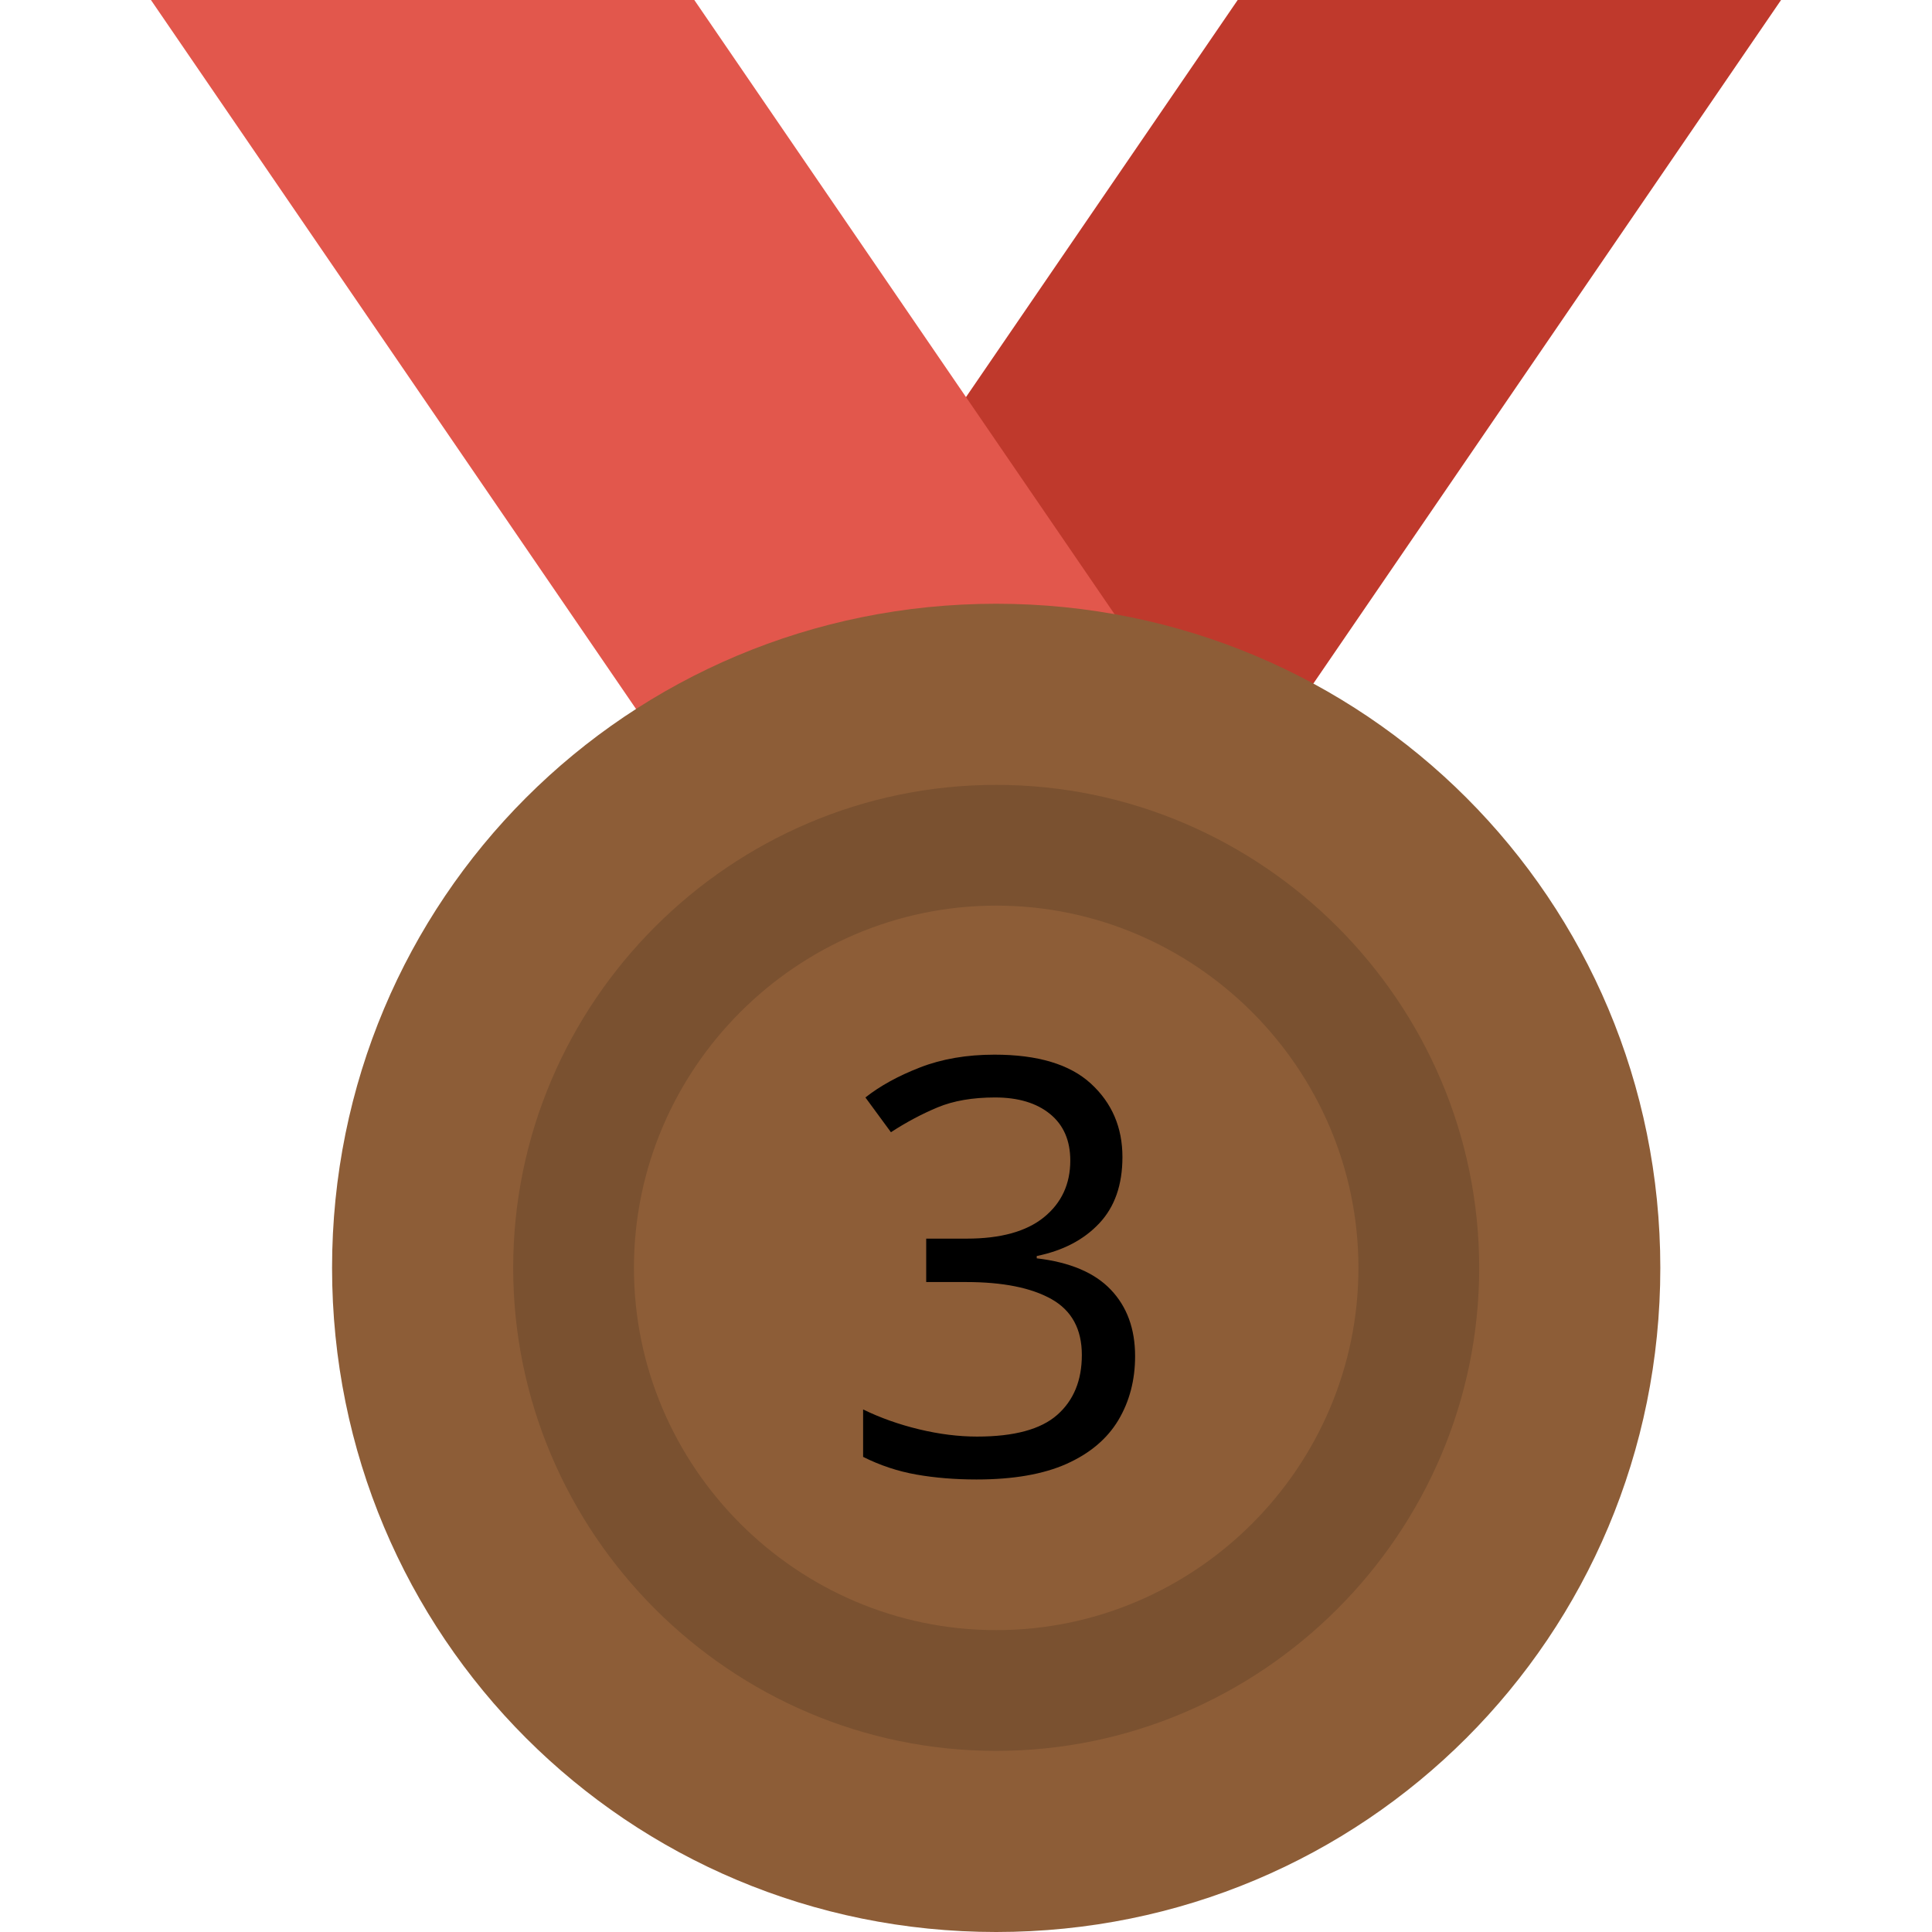
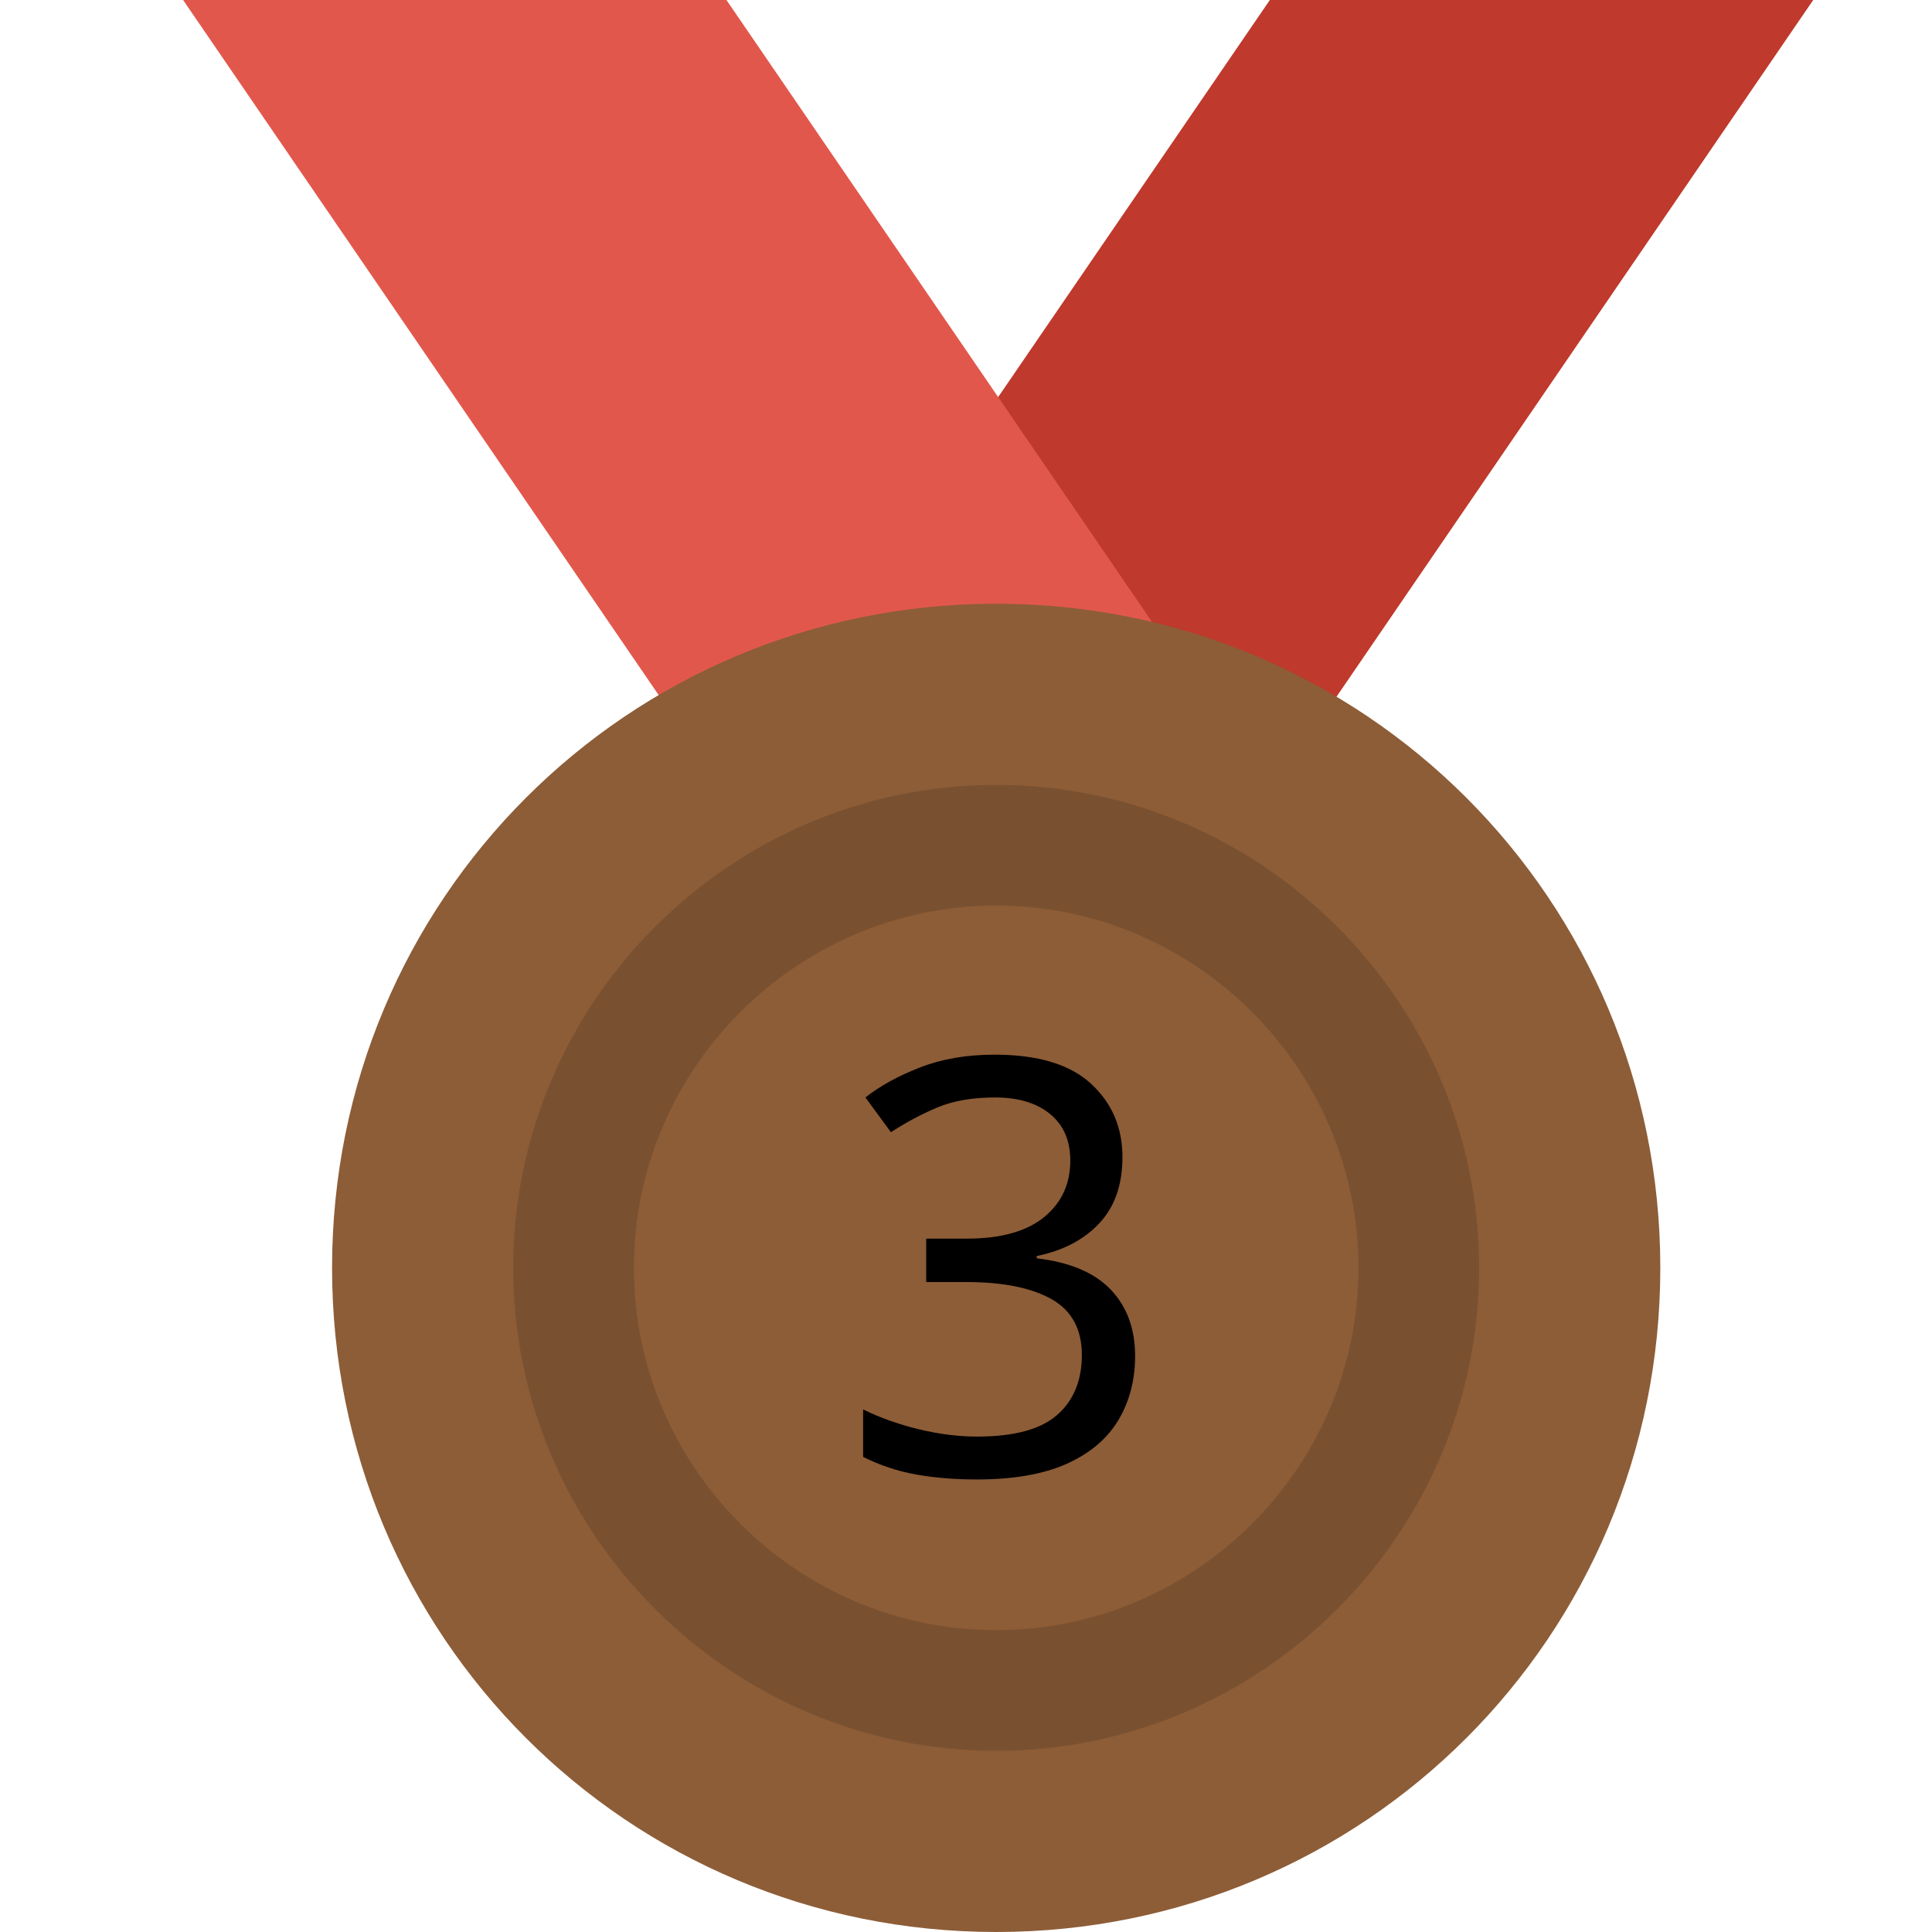
<svg xmlns="http://www.w3.org/2000/svg" height="800px" width="800px" version="1.1" id="Layer_1" viewBox="0 0 300.439 300.439" xml:space="preserve">
  <g>
-     <path style="fill:#BF392C;" d="M276.967,0h-84.498L70.415,178.385h84.498L276.967,0z" />
-     <path style="fill:#E2574C;" d="M23.472,0h84.498l122.053,178.385h-84.498L23.472,0z" />
+     <g transform="translate(5,0)">
+       <path style="fill:#BF392C;" d="M276.967,0h-84.498L70.415,178.385h84.498L276.967,0z" />
+       <path style="fill:#E2574C;" d="M23.472,0h84.498l122.053,178.385h-84.498L23.472,0z" />
+     </g>
    <path style="fill:#8D5D37;" d="M154.914,93.887c57.271,0,103.276,46.005,103.276,103.276s-46.005,103.276-103.276,103.276   S51.638,254.434,51.638,197.163S97.643,93.887,154.914,93.887z" />
    <path style="fill:#7A5130;" d="M154.914,122.053c-41.31,0-75.11,33.799-75.11,75.11s33.799,75.11,75.11,75.11   s75.11-33.799,75.11-75.11S196.224,122.053,154.914,122.053z M154.914,253.495c-30.983,0-56.332-25.35-56.332-56.332   s25.35-56.332,56.332-56.332s56.332,25.35,56.332,56.332S185.896,253.495,154.914,253.495z" />
    <g transform="translate(155.914,202.163)">
      <text font-size="90" text-anchor="middle" fill="black" font-family="Arial Black" dy=".3em">3</text>
    </g>
  </g>
</svg>
